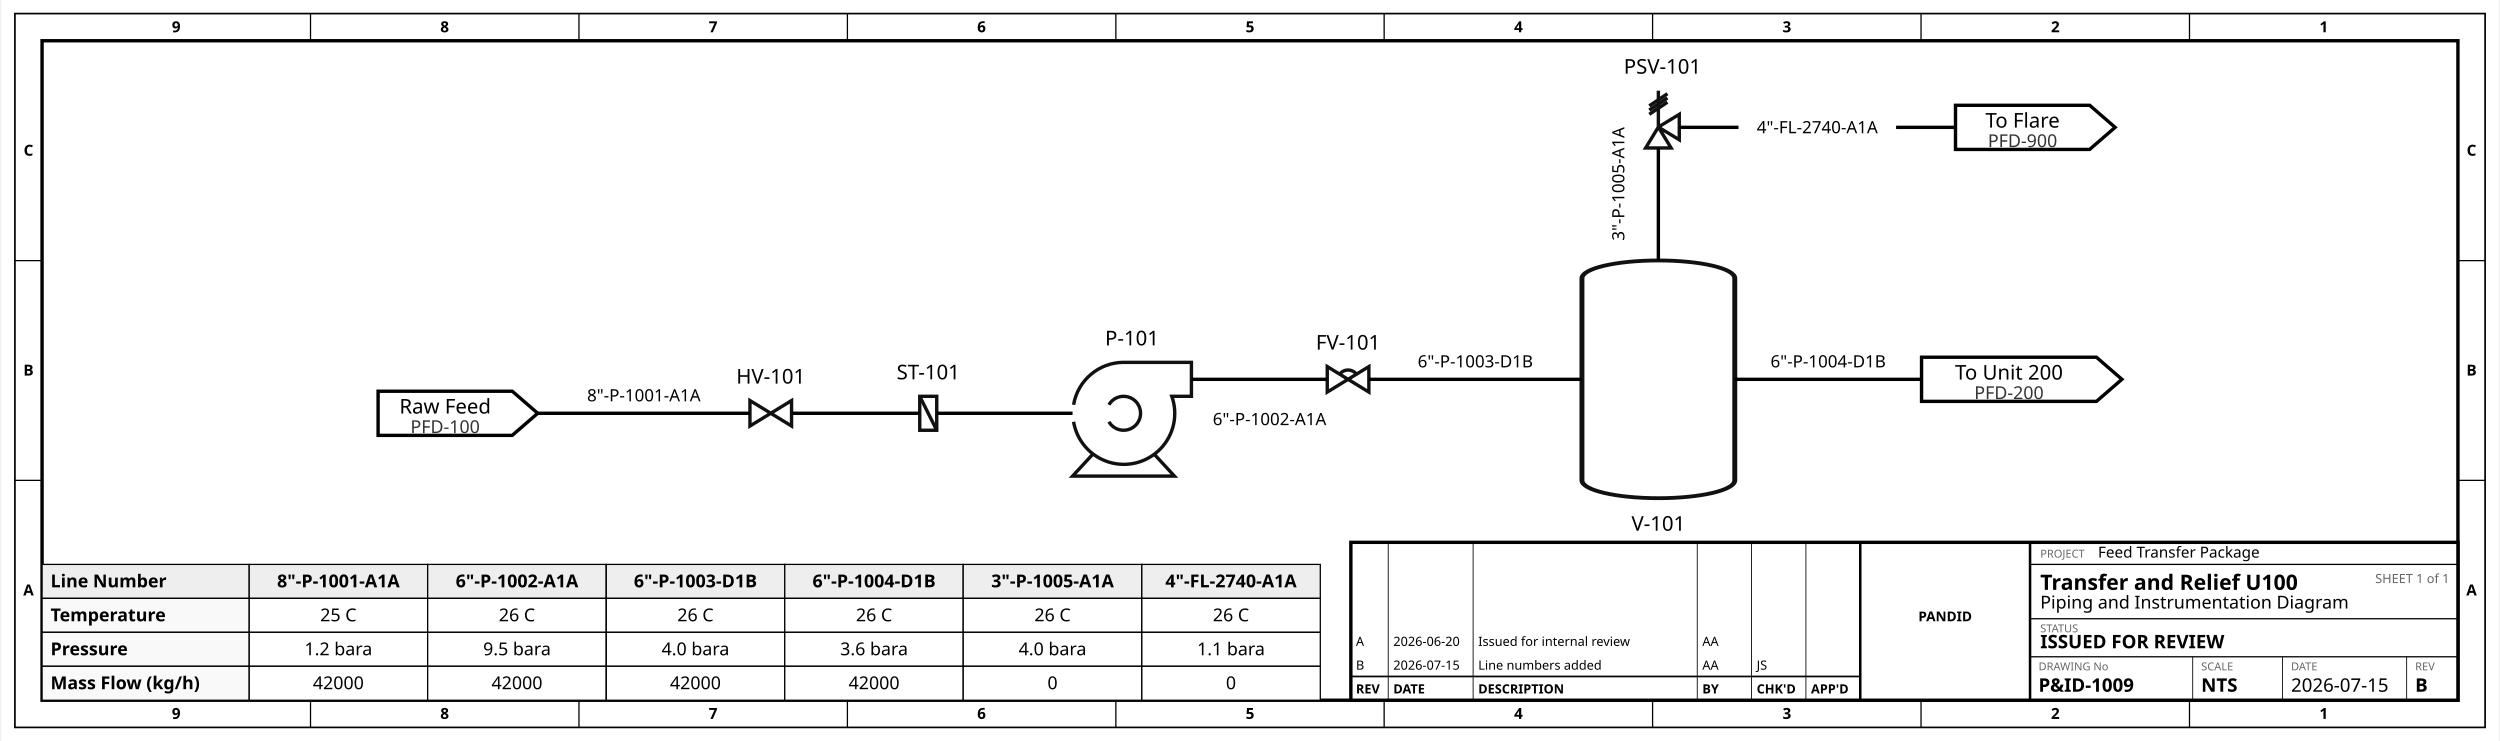
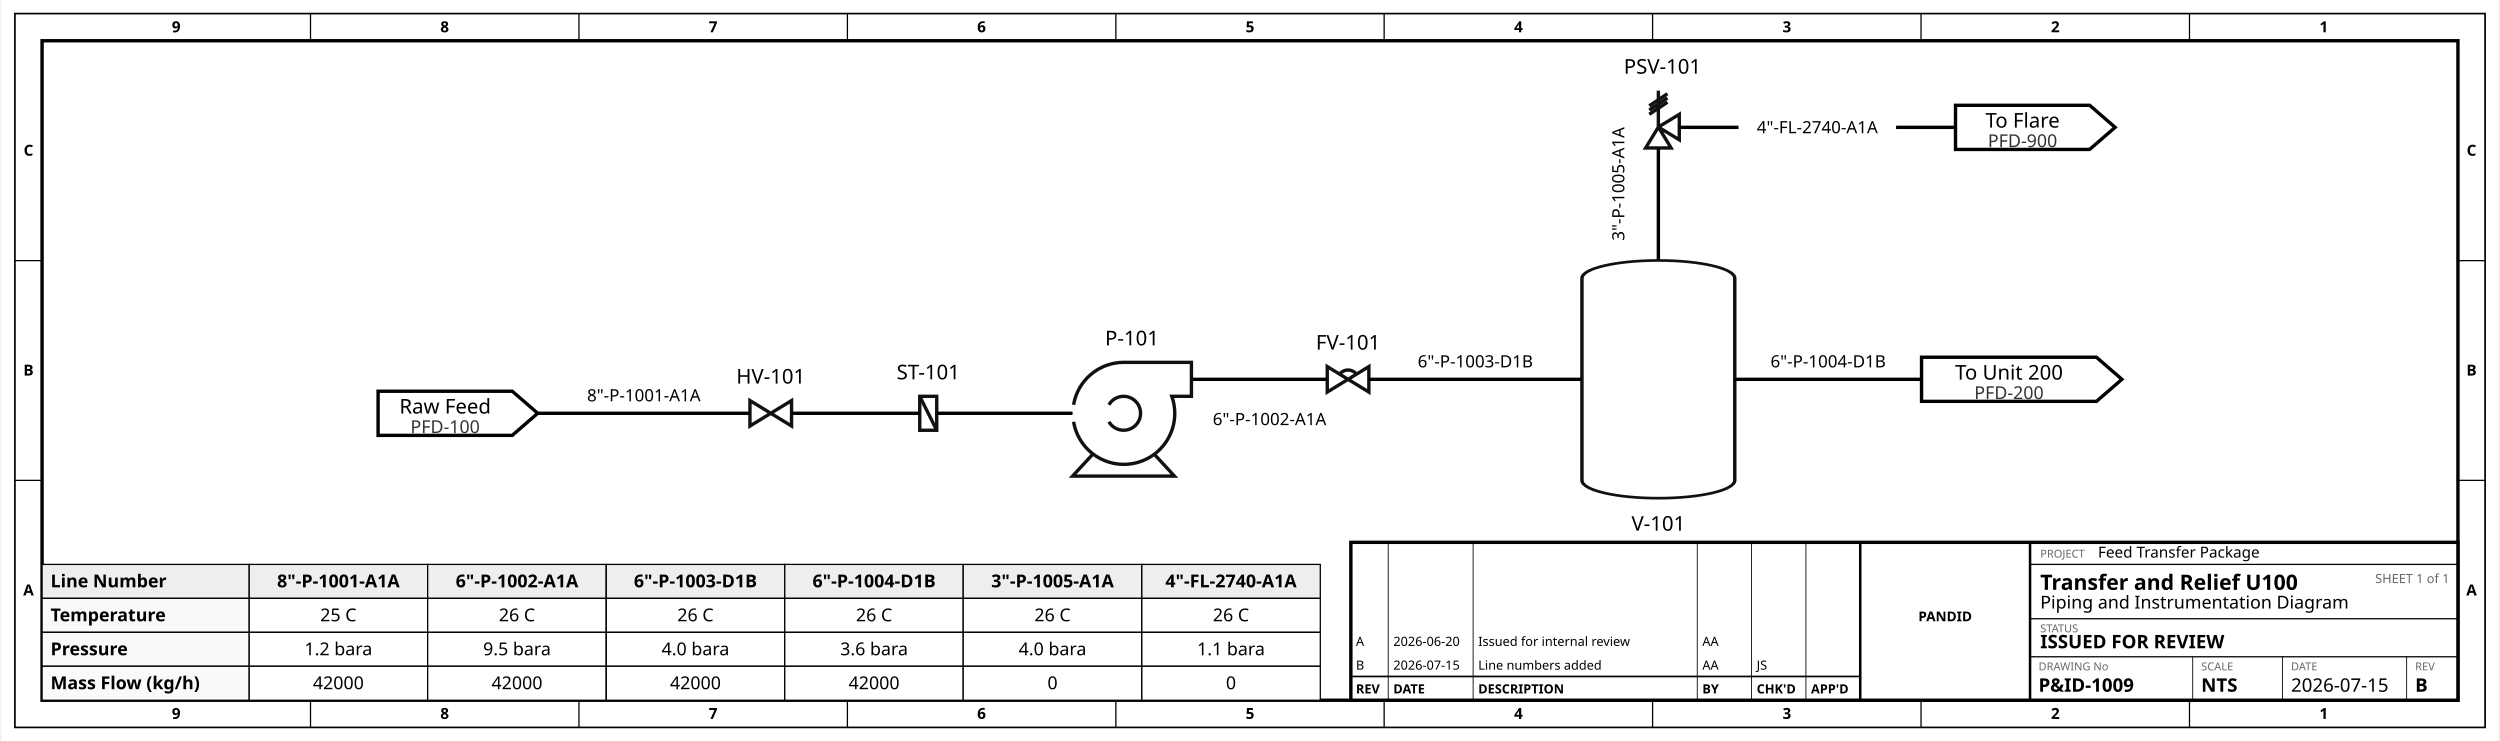
<svg xmlns="http://www.w3.org/2000/svg" width="1471" height="436" viewBox="-205.9 56.6 1470.8 436.4">
  <rect x="-205.9" y="56.6" width="1470.8" height="436.4" fill="white" />
  <rect x="-197.9" y="64.6" width="1454.8" height="420.4" fill="none" stroke="black" stroke-width="1" />
  <rect x="-181.9" y="80.6" width="1422.8" height="388.4" fill="none" stroke="black" stroke-width="2" />
  <text x="-102.9" y="75.6" font-family="sans-serif" font-size="9.0" text-anchor="middle" font-weight="bold" fill="black">9</text>
  <text x="-102.9" y="480.0" font-family="sans-serif" font-size="9.0" text-anchor="middle" font-weight="bold" fill="black">9</text>
  <line x1="-23.8" y1="64.6" x2="-23.8" y2="80.6" stroke="black" stroke-width="0.75" />
  <line x1="-23.8" y1="469.0" x2="-23.8" y2="485.0" stroke="black" stroke-width="0.75" />
  <text x="55.2" y="75.6" font-family="sans-serif" font-size="9.0" text-anchor="middle" font-weight="bold" fill="black">8</text>
  <text x="55.2" y="480.0" font-family="sans-serif" font-size="9.0" text-anchor="middle" font-weight="bold" fill="black">8</text>
  <line x1="134.3" y1="64.6" x2="134.3" y2="80.6" stroke="black" stroke-width="0.75" />
  <line x1="134.3" y1="469.0" x2="134.3" y2="485.0" stroke="black" stroke-width="0.75" />
  <text x="213.3" y="75.6" font-family="sans-serif" font-size="9.0" text-anchor="middle" font-weight="bold" fill="black">7</text>
  <text x="213.3" y="480.0" font-family="sans-serif" font-size="9.0" text-anchor="middle" font-weight="bold" fill="black">7</text>
  <line x1="292.4" y1="64.6" x2="292.4" y2="80.6" stroke="black" stroke-width="0.75" />
  <line x1="292.4" y1="469.0" x2="292.4" y2="485.0" stroke="black" stroke-width="0.75" />
  <text x="371.4" y="75.6" font-family="sans-serif" font-size="9.0" text-anchor="middle" font-weight="bold" fill="black">6</text>
  <text x="371.4" y="480.0" font-family="sans-serif" font-size="9.0" text-anchor="middle" font-weight="bold" fill="black">6</text>
  <line x1="450.5" y1="64.6" x2="450.5" y2="80.6" stroke="black" stroke-width="0.75" />
  <line x1="450.5" y1="469.0" x2="450.5" y2="485.0" stroke="black" stroke-width="0.75" />
  <text x="529.5" y="75.6" font-family="sans-serif" font-size="9.0" text-anchor="middle" font-weight="bold" fill="black">5</text>
  <text x="529.5" y="480.0" font-family="sans-serif" font-size="9.0" text-anchor="middle" font-weight="bold" fill="black">5</text>
  <line x1="608.5" y1="64.6" x2="608.5" y2="80.6" stroke="black" stroke-width="0.75" />
  <line x1="608.5" y1="469.0" x2="608.5" y2="485.0" stroke="black" stroke-width="0.75" />
  <text x="687.6" y="75.6" font-family="sans-serif" font-size="9.0" text-anchor="middle" font-weight="bold" fill="black">4</text>
  <text x="687.6" y="480.0" font-family="sans-serif" font-size="9.0" text-anchor="middle" font-weight="bold" fill="black">4</text>
  <line x1="766.6" y1="64.6" x2="766.6" y2="80.6" stroke="black" stroke-width="0.75" />
  <line x1="766.6" y1="469.0" x2="766.6" y2="485.0" stroke="black" stroke-width="0.75" />
  <text x="845.7" y="75.6" font-family="sans-serif" font-size="9.0" text-anchor="middle" font-weight="bold" fill="black">3</text>
  <text x="845.7" y="480.0" font-family="sans-serif" font-size="9.0" text-anchor="middle" font-weight="bold" fill="black">3</text>
  <line x1="924.7" y1="64.6" x2="924.7" y2="80.6" stroke="black" stroke-width="0.75" />
  <line x1="924.7" y1="469.0" x2="924.7" y2="485.0" stroke="black" stroke-width="0.75" />
  <text x="1003.8" y="75.6" font-family="sans-serif" font-size="9.0" text-anchor="middle" font-weight="bold" fill="black">2</text>
  <text x="1003.8" y="480.0" font-family="sans-serif" font-size="9.0" text-anchor="middle" font-weight="bold" fill="black">2</text>
  <line x1="1082.8" y1="64.6" x2="1082.8" y2="80.6" stroke="black" stroke-width="0.75" />
  <line x1="1082.8" y1="469.0" x2="1082.8" y2="485.0" stroke="black" stroke-width="0.75" />
  <text x="1161.9" y="75.6" font-family="sans-serif" font-size="9.0" text-anchor="middle" font-weight="bold" fill="black">1</text>
  <text x="1161.9" y="480.0" font-family="sans-serif" font-size="9.0" text-anchor="middle" font-weight="bold" fill="black">1</text>
  <text x="-189.9" y="148.3" font-family="sans-serif" font-size="9.0" text-anchor="middle" font-weight="bold" fill="black">C</text>
  <text x="1248.9" y="148.3" font-family="sans-serif" font-size="9.0" text-anchor="middle" font-weight="bold" fill="black">C</text>
  <line x1="-197.9" y1="210.1" x2="-181.9" y2="210.1" stroke="black" stroke-width="0.75" />
  <line x1="1240.9" y1="210.1" x2="1256.9" y2="210.1" stroke="black" stroke-width="0.75" />
  <text x="-189.9" y="277.8" font-family="sans-serif" font-size="9.0" text-anchor="middle" font-weight="bold" fill="black">B</text>
  <text x="1248.9" y="277.8" font-family="sans-serif" font-size="9.0" text-anchor="middle" font-weight="bold" fill="black">B</text>
  <line x1="-197.9" y1="339.5" x2="-181.9" y2="339.5" stroke="black" stroke-width="0.75" />
  <line x1="1240.9" y1="339.5" x2="1256.9" y2="339.5" stroke="black" stroke-width="0.75" />
  <text x="-189.9" y="407.3" font-family="sans-serif" font-size="9.0" text-anchor="middle" font-weight="bold" fill="black">A</text>
  <text x="1248.9" y="407.3" font-family="sans-serif" font-size="9.0" text-anchor="middle" font-weight="bold" fill="black">A</text>
  <g id="stream_table">
    <rect x="-181.9" y="389.0" width="122.0" height="20.0" fill="#eee" stroke="black" stroke-width="0.75" />
    <text x="-176.9" y="402.5" font-family="sans-serif" font-size="10.5" font-weight="bold" text-anchor="start">Line Number</text>
    <rect x="-59.9" y="389.0" width="105.1" height="20.0" fill="#eee" stroke="black" stroke-width="0.75" />
    <text x="-7.4" y="402.5" font-family="sans-serif" font-size="10.5" font-weight="bold" text-anchor="middle">8"-P-1001-A1A</text>
    <rect x="45.2" y="389.0" width="105.1" height="20.0" fill="#eee" stroke="black" stroke-width="0.75" />
    <text x="97.8" y="402.5" font-family="sans-serif" font-size="10.5" font-weight="bold" text-anchor="middle">6"-P-1002-A1A</text>
    <rect x="150.4" y="389.0" width="105.1" height="20.0" fill="#eee" stroke="black" stroke-width="0.75" />
    <text x="202.9" y="402.5" font-family="sans-serif" font-size="10.5" font-weight="bold" text-anchor="middle">6"-P-1003-D1B</text>
    <rect x="255.5" y="389.0" width="105.1" height="20.0" fill="#eee" stroke="black" stroke-width="0.75" />
    <text x="308.1" y="402.5" font-family="sans-serif" font-size="10.5" font-weight="bold" text-anchor="middle">6"-P-1004-D1B</text>
    <rect x="360.6" y="389.0" width="105.1" height="20.0" fill="#eee" stroke="black" stroke-width="0.75" />
    <text x="413.2" y="402.5" font-family="sans-serif" font-size="10.5" font-weight="bold" text-anchor="middle">3"-P-1005-A1A</text>
    <rect x="465.8" y="389.0" width="105.1" height="20.0" fill="#eee" stroke="black" stroke-width="0.75" />
    <text x="518.3" y="402.5" font-family="sans-serif" font-size="10.5" font-weight="bold" text-anchor="middle">4"-FL-2740-A1A</text>
    <rect x="-181.9" y="409.0" width="122.0" height="20.0" fill="#f9f9f9" stroke="black" stroke-width="0.75" />
    <text x="-176.9" y="422.5" font-family="sans-serif" font-size="10.5" font-weight="bold" text-anchor="start">Temperature</text>
    <rect x="-59.9" y="409.0" width="105.1" height="20.0" fill="white" stroke="black" stroke-width="0.75" />
    <text x="-7.4" y="422.5" font-family="sans-serif" font-size="10.5" text-anchor="middle">25 C</text>
    <rect x="45.2" y="409.0" width="105.1" height="20.0" fill="white" stroke="black" stroke-width="0.75" />
    <text x="97.8" y="422.5" font-family="sans-serif" font-size="10.5" text-anchor="middle">26 C</text>
    <rect x="150.4" y="409.0" width="105.1" height="20.0" fill="white" stroke="black" stroke-width="0.75" />
    <text x="202.9" y="422.5" font-family="sans-serif" font-size="10.5" text-anchor="middle">26 C</text>
    <rect x="255.5" y="409.0" width="105.1" height="20.0" fill="white" stroke="black" stroke-width="0.75" />
    <text x="308.1" y="422.5" font-family="sans-serif" font-size="10.5" text-anchor="middle">26 C</text>
    <rect x="360.6" y="409.0" width="105.1" height="20.0" fill="white" stroke="black" stroke-width="0.75" />
    <text x="413.2" y="422.5" font-family="sans-serif" font-size="10.5" text-anchor="middle">26 C</text>
    <rect x="465.8" y="409.0" width="105.1" height="20.0" fill="white" stroke="black" stroke-width="0.75" />
    <text x="518.3" y="422.5" font-family="sans-serif" font-size="10.5" text-anchor="middle">26 C</text>
    <rect x="-181.9" y="429.0" width="122.0" height="20.0" fill="#f9f9f9" stroke="black" stroke-width="0.75" />
    <text x="-176.9" y="442.5" font-family="sans-serif" font-size="10.5" font-weight="bold" text-anchor="start">Pressure</text>
    <rect x="-59.9" y="429.0" width="105.1" height="20.0" fill="white" stroke="black" stroke-width="0.75" />
    <text x="-7.4" y="442.5" font-family="sans-serif" font-size="10.5" text-anchor="middle">1.2 bara</text>
    <rect x="45.2" y="429.0" width="105.1" height="20.0" fill="white" stroke="black" stroke-width="0.75" />
    <text x="97.8" y="442.5" font-family="sans-serif" font-size="10.5" text-anchor="middle">9.5 bara</text>
    <rect x="150.4" y="429.0" width="105.1" height="20.0" fill="white" stroke="black" stroke-width="0.75" />
    <text x="202.9" y="442.5" font-family="sans-serif" font-size="10.5" text-anchor="middle">4.0 bara</text>
    <rect x="255.5" y="429.0" width="105.1" height="20.0" fill="white" stroke="black" stroke-width="0.75" />
    <text x="308.1" y="442.5" font-family="sans-serif" font-size="10.5" text-anchor="middle">3.6 bara</text>
    <rect x="360.6" y="429.0" width="105.1" height="20.0" fill="white" stroke="black" stroke-width="0.75" />
    <text x="413.2" y="442.5" font-family="sans-serif" font-size="10.5" text-anchor="middle">4.0 bara</text>
    <rect x="465.8" y="429.0" width="105.1" height="20.0" fill="white" stroke="black" stroke-width="0.75" />
    <text x="518.3" y="442.5" font-family="sans-serif" font-size="10.5" text-anchor="middle">1.1 bara</text>
    <rect x="-181.9" y="449.0" width="122.0" height="20.0" fill="#f9f9f9" stroke="black" stroke-width="0.75" />
    <text x="-176.9" y="462.5" font-family="sans-serif" font-size="10.5" font-weight="bold" text-anchor="start">Mass Flow (kg/h)</text>
    <rect x="-59.9" y="449.0" width="105.1" height="20.0" fill="white" stroke="black" stroke-width="0.75" />
    <text x="-7.4" y="462.5" font-family="sans-serif" font-size="10.5" text-anchor="middle">42000</text>
    <rect x="45.2" y="449.0" width="105.1" height="20.0" fill="white" stroke="black" stroke-width="0.75" />
    <text x="97.8" y="462.5" font-family="sans-serif" font-size="10.5" text-anchor="middle">42000</text>
    <rect x="150.4" y="449.0" width="105.1" height="20.0" fill="white" stroke="black" stroke-width="0.75" />
    <text x="202.9" y="462.5" font-family="sans-serif" font-size="10.5" text-anchor="middle">42000</text>
    <rect x="255.5" y="449.0" width="105.1" height="20.0" fill="white" stroke="black" stroke-width="0.75" />
    <text x="308.1" y="462.5" font-family="sans-serif" font-size="10.5" text-anchor="middle">42000</text>
    <rect x="360.6" y="449.0" width="105.1" height="20.0" fill="white" stroke="black" stroke-width="0.75" />
    <text x="413.2" y="462.5" font-family="sans-serif" font-size="10.5" text-anchor="middle">0</text>
    <rect x="465.8" y="449.0" width="105.1" height="20.0" fill="white" stroke="black" stroke-width="0.75" />
    <text x="518.3" y="462.5" font-family="sans-serif" font-size="10.5" text-anchor="middle">0</text>
  </g>
  <rect x="588.9" y="376.0" width="652.0" height="93.0" fill="white" stroke="black" stroke-width="2" />
  <line x1="888.9" y1="376.0" x2="888.9" y2="469.0" stroke="black" stroke-width="1.5" />
  <line x1="988.9" y1="376.0" x2="988.9" y2="469.0" stroke="black" stroke-width="1.5" />
  <line x1="588.9" y1="455.0" x2="888.9" y2="455.0" stroke="black" stroke-width="1" />
  <line x1="610.9" y1="376.0" x2="610.9" y2="469.0" stroke="black" stroke-width="0.5" />
  <line x1="660.9" y1="376.0" x2="660.9" y2="469.0" stroke="black" stroke-width="0.5" />
  <line x1="792.9" y1="376.0" x2="792.9" y2="469.0" stroke="black" stroke-width="0.5" />
  <line x1="824.9" y1="376.0" x2="824.9" y2="469.0" stroke="black" stroke-width="0.5" />
  <line x1="856.9" y1="376.0" x2="856.9" y2="469.0" stroke="black" stroke-width="0.5" />
  <text x="591.9" y="465.0" font-family="sans-serif" font-size="7.5" text-anchor="start" font-weight="bold" fill="black">REV</text>
  <text x="613.9" y="465.0" font-family="sans-serif" font-size="7.5" text-anchor="start" font-weight="bold" fill="black">DATE</text>
  <text x="663.9" y="465.0" font-family="sans-serif" font-size="7.5" text-anchor="start" font-weight="bold" fill="black">DESCRIPTION</text>
  <text x="795.9" y="465.0" font-family="sans-serif" font-size="7.5" text-anchor="start" font-weight="bold" fill="black">BY</text>
  <text x="827.9" y="465.0" font-family="sans-serif" font-size="7.5" text-anchor="start" font-weight="bold" fill="black">CHK'D</text>
  <text x="859.9" y="465.0" font-family="sans-serif" font-size="7.5" text-anchor="start" font-weight="bold" fill="black">APP'D</text>
  <text x="591.9" y="451.0" font-family="sans-serif" font-size="7.5" text-anchor="start" fill="black">B</text>
  <text x="613.9" y="451.0" font-family="sans-serif" font-size="7.5" text-anchor="start" fill="black">2026-07-15</text>
  <text x="663.9" y="451.0" font-family="sans-serif" font-size="7.5" text-anchor="start" fill="black">Line numbers added</text>
  <text x="795.9" y="451.0" font-family="sans-serif" font-size="7.5" text-anchor="start" fill="black">AA</text>
  <text x="827.9" y="451.0" font-family="sans-serif" font-size="7.5" text-anchor="start" fill="black">JS</text>
  <text x="859.9" y="451.0" font-family="sans-serif" font-size="7.5" text-anchor="start" fill="black" />
  <text x="591.9" y="437.0" font-family="sans-serif" font-size="7.5" text-anchor="start" fill="black">A</text>
  <text x="613.9" y="437.0" font-family="sans-serif" font-size="7.5" text-anchor="start" fill="black">2026-06-20</text>
  <text x="663.9" y="437.0" font-family="sans-serif" font-size="7.5" text-anchor="start" fill="black">Issued for internal review</text>
  <text x="795.9" y="437.0" font-family="sans-serif" font-size="7.5" text-anchor="start" fill="black">AA</text>
  <text x="827.9" y="437.0" font-family="sans-serif" font-size="7.5" text-anchor="start" fill="black" />
  <text x="859.9" y="437.0" font-family="sans-serif" font-size="7.5" text-anchor="start" fill="black" />
  <text x="938.9" y="422.5" font-family="sans-serif" font-size="8.0" text-anchor="middle" font-weight="bold" fill="black">PANDID</text>
  <text x="994.9" y="385.0" font-family="sans-serif" font-size="6.5" text-anchor="start" fill="#666">PROJECT</text>
  <text x="1028.9" y="385.0" font-family="sans-serif" font-size="9.0" text-anchor="start" fill="black">Feed Transfer Package</text>
  <line x1="988.9" y1="389.0" x2="1240.9" y2="389.0" stroke="black" stroke-width="0.75" />
  <line x1="988.9" y1="421.0" x2="1240.9" y2="421.0" stroke="black" stroke-width="0.75" />
  <line x1="988.9" y1="443.4" x2="1240.9" y2="443.4" stroke="black" stroke-width="0.75" />
  <text x="994.9" y="404.0" font-family="sans-serif" font-size="12.5" text-anchor="start" font-weight="bold" fill="black">Transfer and Relief U100</text>
  <text x="994.9" y="415.0" font-family="sans-serif" font-size="10.5" text-anchor="start" fill="black">Piping and Instrumentation Diagram</text>
  <text x="1235.9" y="400.0" font-family="sans-serif" font-size="7.5" text-anchor="end" fill="#666">SHEET 1 of 1</text>
  <text x="994.9" y="429.0" font-family="sans-serif" font-size="6.5" text-anchor="start" fill="#666">STATUS</text>
  <text x="994.9" y="438.4" font-family="sans-serif" font-size="11.0" text-anchor="start" font-weight="bold" fill="black">ISSUED FOR REVIEW</text>
  <text x="993.9" y="451.4" font-family="sans-serif" font-size="6.5" text-anchor="start" fill="#666">DRAWING No</text>
  <text x="993.9" y="464.0" font-family="sans-serif" font-size="11.0" text-anchor="start" font-weight="bold" fill="black">P&amp;ID-1009</text>
  <line x1="1084.7" y1="443.4" x2="1084.7" y2="469.0" stroke="black" stroke-width="0.5" />
  <text x="1089.7" y="451.4" font-family="sans-serif" font-size="6.5" text-anchor="start" fill="#666">SCALE</text>
  <text x="1089.7" y="464.0" font-family="sans-serif" font-size="11.0" text-anchor="start" font-weight="bold" fill="black">NTS</text>
  <line x1="1137.6" y1="443.4" x2="1137.6" y2="469.0" stroke="black" stroke-width="0.5" />
  <text x="1142.6" y="451.4" font-family="sans-serif" font-size="6.5" text-anchor="start" fill="#666">DATE</text>
  <text x="1142.6" y="464.0" font-family="sans-serif" font-size="11.0" text-anchor="start" fill="black">2026-07-15</text>
  <line x1="1210.7" y1="443.4" x2="1210.7" y2="469.0" stroke="black" stroke-width="0.5" />
  <text x="1215.7" y="451.4" font-family="sans-serif" font-size="6.5" text-anchor="start" fill="#666">REV</text>
  <text x="1215.7" y="464.0" font-family="sans-serif" font-size="11.0" text-anchor="start" font-weight="bold" fill="black">B</text>
  <defs>
    <symbol id="sym_fitting_strainer" viewBox="0 0 10.0 20.0" overflow="visible">
      <g transform="scale(0.25)">
        <rect x="0.0" y="0.0" width="40.0" height="80.0" fill="none" stroke="#111" stroke-width="8.0" />
        <path d="M 0.0 0.0 L 40.0 80.0" fill="none" stroke="#111" stroke-width="8.0" />
      </g>
    </symbol>
    <symbol id="sym_pump" viewBox="0 0 70.0 67.0" overflow="visible">
      <path d="M 12.0 54.0 L 0.0 67.0 L 60.0 67.0 L 48.0 54.0" fill="none" stroke="#111" stroke-width="2.0" />
      <path d="M 0.6 25.0 A 30.0 30.0 0.0 0 1 30.0 0.0 L 70.0 0.0 L 70.0 20.0 L 58.45 20.0 A 30.0 30.0 0.0 0 1 51.859 50.83 A 30.0 30.0 0.0 0 1 21.341 58.742 A 30.0 30.0 0.0 0 1 0.6 35.0" fill="none" stroke="#111" stroke-width="2.0" />
      <path d="M 21.4 25.0 A 10.0 10.0 0.0 1 1 21.4 35.0" fill="none" stroke="#111" stroke-width="2.0" />
    </symbol>
    <symbol id="sym_valve" viewBox="0 0 24.5 15.0" overflow="visible">
      <g transform="scale(0.25)">
        <path d="M 0.0 60.0 L 0.0 0.0 L 98.0 60.0 L 98.0 0.0 Z" fill="none" stroke="#111" stroke-width="8.0" />
      </g>
    </symbol>
    <symbol id="sym_valve_control" viewBox="0 0 24.5 15.0" overflow="visible">
      <g transform="scale(0.25)">
        <path d="M 0.0 60.0 L 0.0 0.0 L 98.0 60.0 L 98.0 0.0 Z" fill="none" stroke="#111" stroke-width="8.0" />
        <path d="M 29.0 18.0 A 25.0 25.0 0.0 0 1 69.0 18.0" fill="none" stroke="#111" stroke-width="8.0" />
      </g>
    </symbol>
    <symbol id="sym_valve_psv" viewBox="0 0 19.8 33.8" overflow="visible">
      <g transform="scale(0.3571429)">
        <path d="M 0.0 94.5 L 21.0 60.0 L 55.5 39.0 L 55.5 81.0 L 21.0 60.0 L 42.0 94.5 Z M 21.0 61.0 L 21.0 0.0 M 6.0 39.0 L 36.0 19.0 M 6.0 32.0 L 36.0 12.0 M 6.0 25.0 L 36.0 5.0" fill="none" stroke="#111" stroke-width="5.6" />
      </g>
    </symbol>
-     <symbol id="sym_vessel" viewBox="0 0 62.0 100.0" preserveAspectRatio="none" overflow="visible">
+     <symbol id="sym_vessel_s90x140" viewBox="0 0 62.0 100.0" preserveAspectRatio="none" overflow="visible">
      <g transform="scale(0.62, 0.5)">
-         <path d="M 0.0 15.0 A 50.0 15.0 0.0 0 1 50.0 0.0 A 50.0 15.0 0.0 0 1 100.0 15.0 L 100.0 185.0 A 50.0 15.0 0.0 0 1 50.0 200.0 A 50.0 15.0 0.0 0 1 0.0 185.0 Z" fill="none" stroke="#111" stroke-width="3.226" />
+         <path d="M 0.0 15.0 A 50.0 15.0 0.0 0 1 50.0 0.0 A 50.0 15.0 0.0 0 1 100.0 15.0 L 100.0 185.0 A 50.0 15.0 0.0 0 1 50.0 200.0 A 50.0 15.0 0.0 0 1 0.0 185.0 Z" fill="none" stroke="#111" stroke-width="2.263" />
      </g>
    </symbol>
  </defs>
  <g id="units">
    <polygon points="16.0,287.0 95.0,287.0 110.0,300.0 95.0,313.0 16.0,313.0" fill="transparent" stroke="black" stroke-width="2" />
    <text x="55.5" y="296.0" font-family="sans-serif" font-size="12" text-anchor="middle" dominant-baseline="middle">Raw Feed</text>
    <text x="55.5" y="308.0" font-family="sans-serif" font-size="10.5" text-anchor="middle" dominant-baseline="middle" fill="#333">PFD-100</text>
    <use href="#sym_valve" x="235" y="292.5" width="24.5" height="15.0" />
    <use href="#sym_fitting_strainer" x="335" y="290" width="10.0" height="20.0" />
    <use href="#sym_pump" x="425" y="270" width="70.0" height="67.0" />
    <use href="#sym_valve_control" x="575" y="272.5" width="24.5" height="15.0" />
-     <use href="#sym_vessel" x="725" y="210" width="90" height="140" />
+     <use href="#sym_vessel_s90x140" x="725" y="210" width="90" height="140" />
    <use href="#sym_valve_psv" x="762.5" y="110" width="19.8" height="33.8" />
    <polygon points="945.0,118.6 1024.0,118.6 1039.0,131.6 1024.0,144.6 945.0,144.6" fill="transparent" stroke="black" stroke-width="2" />
    <text x="984.5" y="127.6" font-family="sans-serif" font-size="12" text-anchor="middle" dominant-baseline="middle">To Flare</text>
    <text x="984.5" y="139.6" font-family="sans-serif" font-size="10.5" text-anchor="middle" dominant-baseline="middle" fill="#333">PFD-900</text>
    <polygon points="925.0,267.0 1028.0,267.0 1043.0,280.0 1028.0,293.0 925.0,293.0" fill="transparent" stroke="black" stroke-width="2" />
    <text x="976.5" y="276.0" font-family="sans-serif" font-size="12" text-anchor="middle" dominant-baseline="middle">To Unit 200</text>
    <text x="976.5" y="288.0" font-family="sans-serif" font-size="10.5" text-anchor="middle" dominant-baseline="middle" fill="#333">PFD-200</text>
  </g>
  <g id="streams">
    <path d="M 110.0,300.0 L 235.0,300.0" fill="none" stroke="black" stroke-width="2" />
    <path d="M 259.5,300.0 L 335.0,300.0" fill="none" stroke="black" stroke-width="2" />
    <path d="M 345.0,300.0 L 425.0,300.0" fill="none" stroke="black" stroke-width="2" />
    <path d="M 495.0,280.0 L 575.0,280.0" fill="none" stroke="black" stroke-width="2" />
    <path d="M 599.5,280.0 L 725.0,280.0" fill="none" stroke="black" stroke-width="2" />
    <path d="M 815.0,280.0 L 925.0,280.0" fill="none" stroke="black" stroke-width="2" />
    <path d="M 770.0,210.0 L 770.0,143.8" fill="none" stroke="black" stroke-width="2" />
    <path d="M 782.3,131.6 L 945.0,131.6" fill="none" stroke="black" stroke-width="2" />
    <rect x="129.2" y="283.0" width="86.6" height="13.0" fill="white" />
    <text x="172.5" y="289.5" font-family="sans-serif" font-size="10" text-anchor="middle" dominant-baseline="middle" fill="black">8"-P-1001-A1A</text>
    <rect x="497.7" y="297.0" width="86.6" height="13.0" fill="white" />
    <text x="541.0" y="303.5" font-family="sans-serif" font-size="10" text-anchor="middle" dominant-baseline="middle" fill="black">6"-P-1002-A1A</text>
    <rect x="619.0" y="263.0" width="86.6" height="13.0" fill="white" />
    <text x="662.2" y="269.5" font-family="sans-serif" font-size="10" text-anchor="middle" dominant-baseline="middle" fill="black">6"-P-1003-D1B</text>
    <rect x="826.7" y="263.0" width="86.6" height="13.0" fill="white" />
    <text x="870.0" y="269.5" font-family="sans-serif" font-size="10" text-anchor="middle" dominant-baseline="middle" fill="black">6"-P-1004-D1B</text>
    <rect x="740.0" y="121.6" width="13.0" height="86.6" fill="white" />
    <text x="746.5" y="164.9" font-family="sans-serif" font-size="10" text-anchor="middle" dominant-baseline="middle" fill="black" transform="rotate(-90, 746.5, 164.9)">3"-P-1005-A1A</text>
    <rect x="817.2" y="125.1" width="92.8" height="13.0" fill="white" />
    <text x="863.6" y="131.6" font-family="sans-serif" font-size="10" text-anchor="middle" dominant-baseline="middle" fill="black">4"-FL-2740-A1A</text>
  </g>
  <g id="unit_labels">
    <rect x="223.4" y="270.5" width="47.6" height="15.0" fill="white" />
    <text x="247.25" y="282.5" font-family="sans-serif" font-size="12" text-anchor="middle" dominant-baseline="baseline">HV-101</text>
    <rect x="316.2" y="268.0" width="47.6" height="15.0" fill="white" />
    <text x="340.0" y="280.0" font-family="sans-serif" font-size="12" text-anchor="middle" dominant-baseline="baseline">ST-101</text>
    <rect x="439.5" y="248.0" width="41.0" height="15.0" fill="white" />
    <text x="460.0" y="260.0" font-family="sans-serif" font-size="12" text-anchor="middle" dominant-baseline="baseline">P-101</text>
    <rect x="563.5" y="250.5" width="47.6" height="15.0" fill="white" />
    <text x="587.25" y="262.5" font-family="sans-serif" font-size="12" text-anchor="middle" dominant-baseline="baseline">FV-101</text>
    <rect x="749.5" y="357.5" width="41.0" height="15.0" fill="white" />
    <text x="770.0" y="365.0" font-family="sans-serif" font-size="12" text-anchor="middle" dominant-baseline="middle">V-101</text>
    <rect x="745.3" y="88.0" width="54.2" height="15.0" fill="white" />
    <text x="772.4" y="100" font-family="sans-serif" font-size="12" text-anchor="middle" dominant-baseline="baseline">PSV-101</text>
  </g>
</svg>
